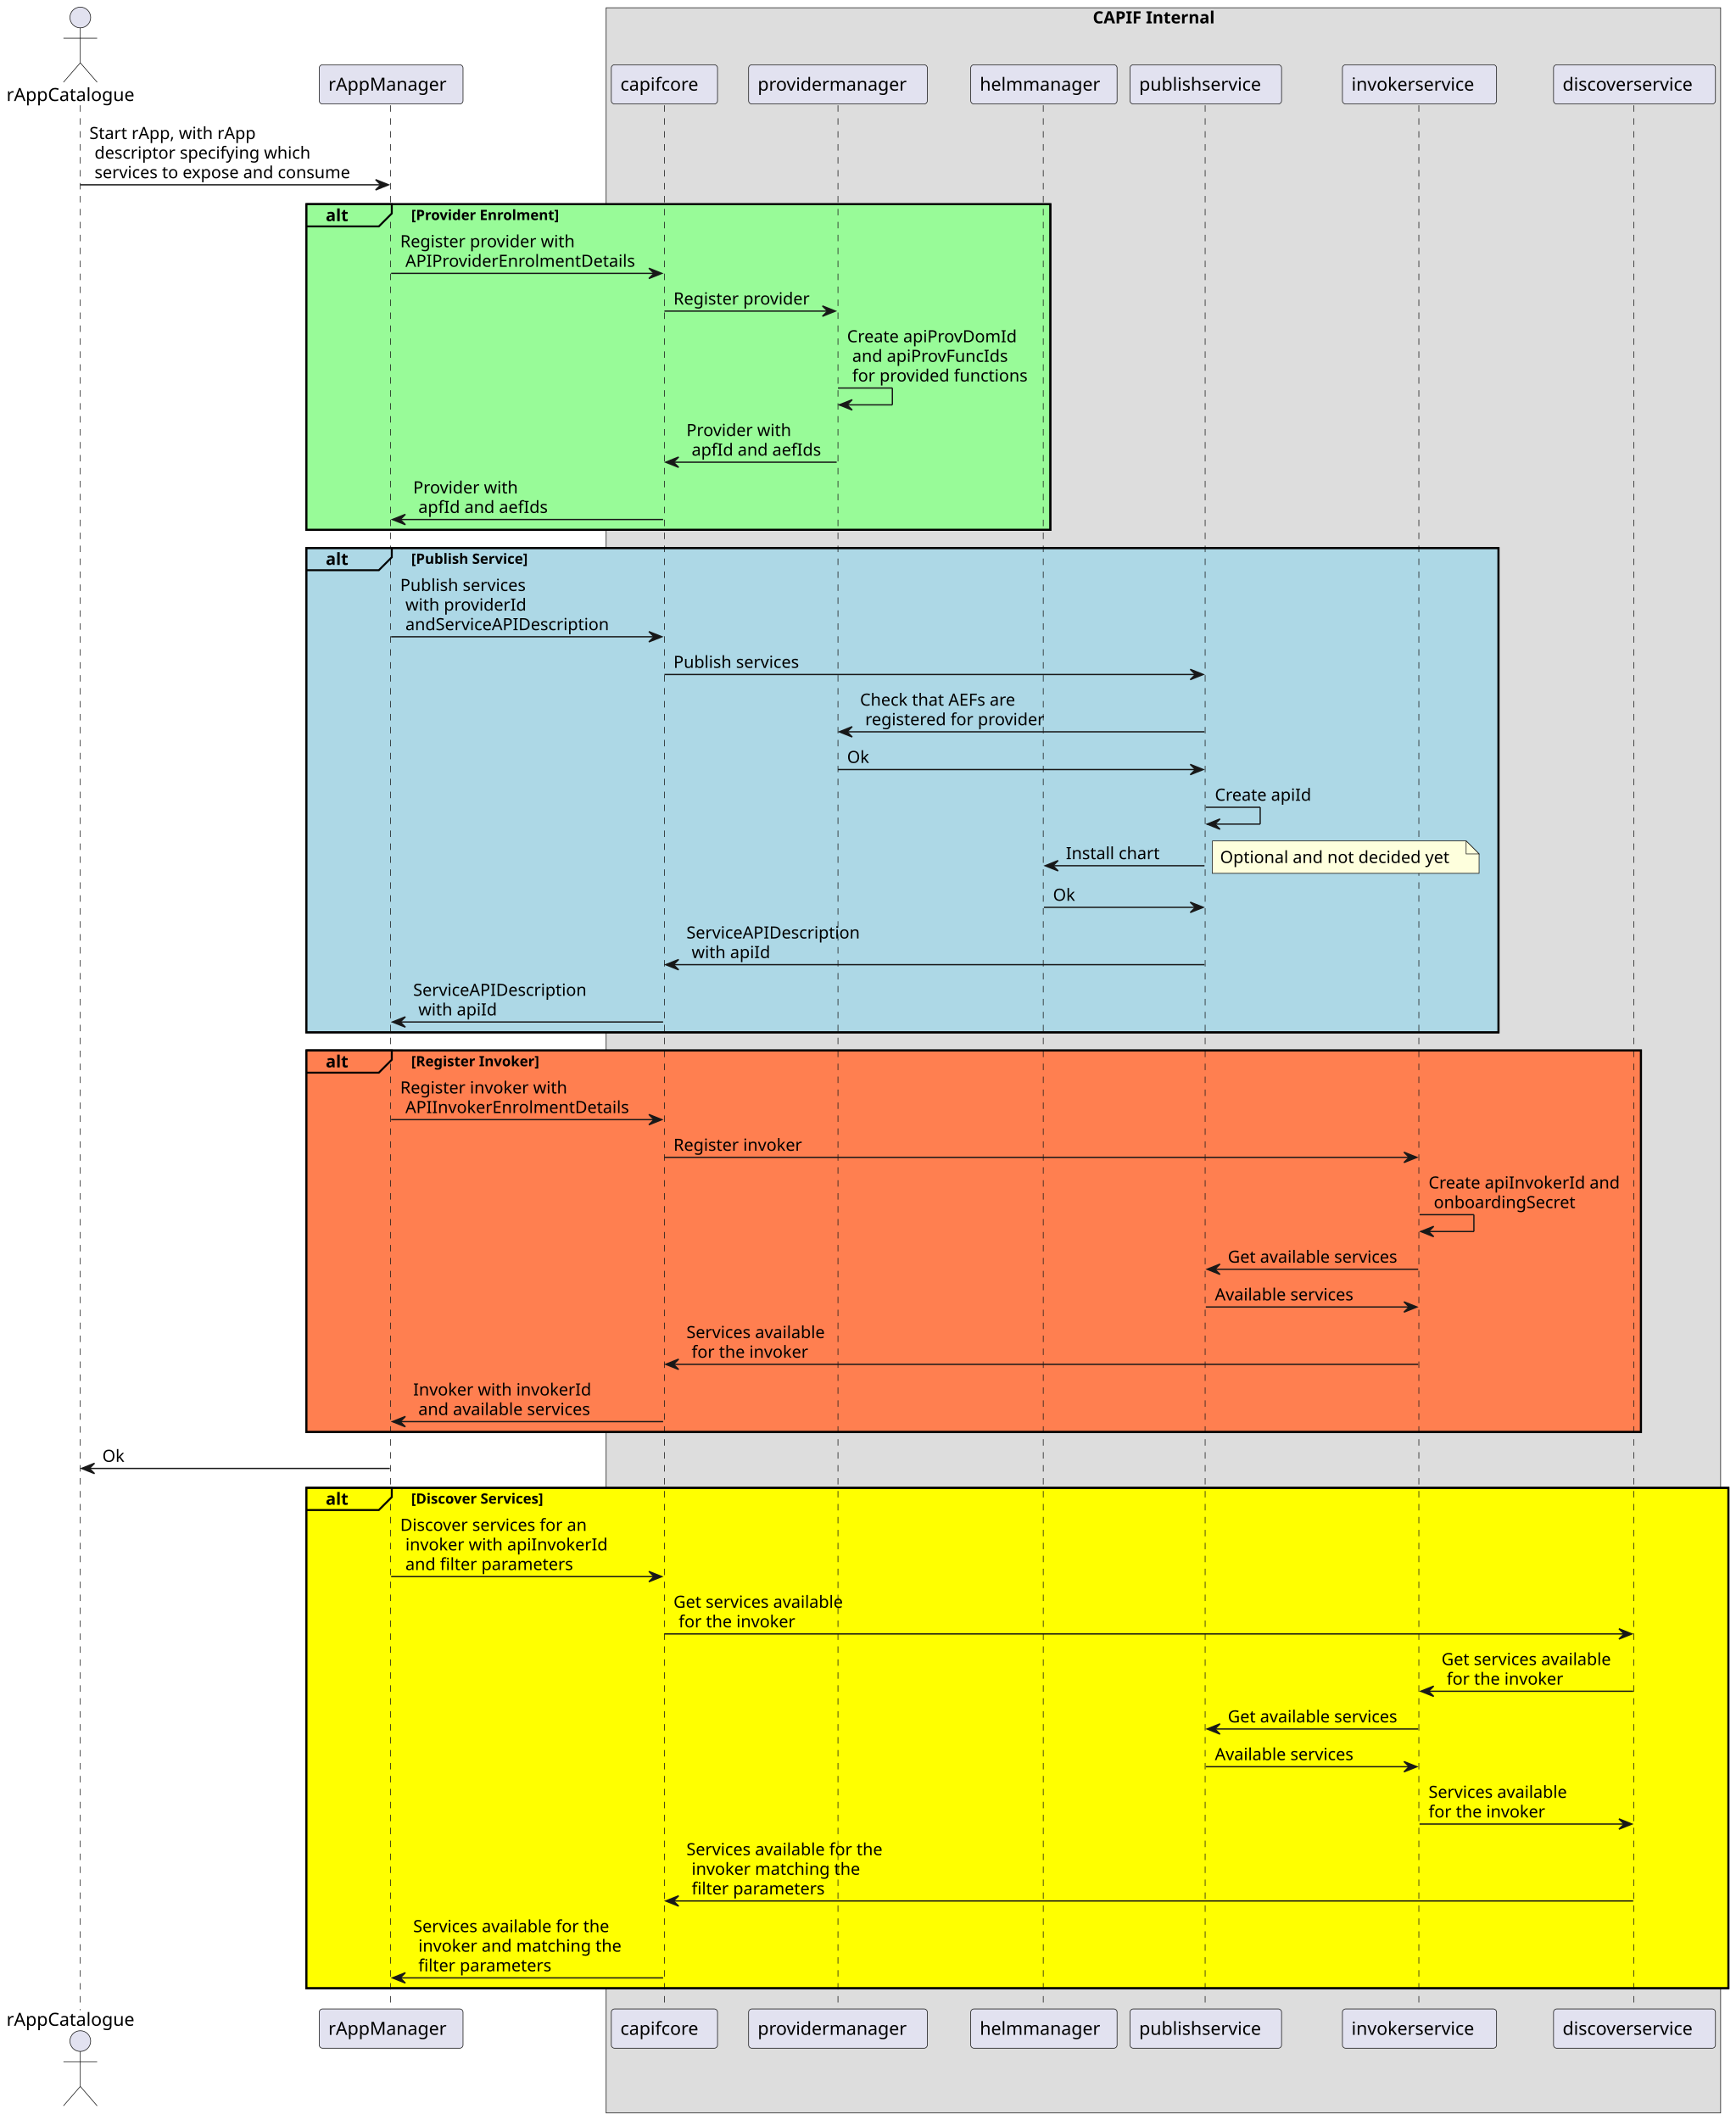
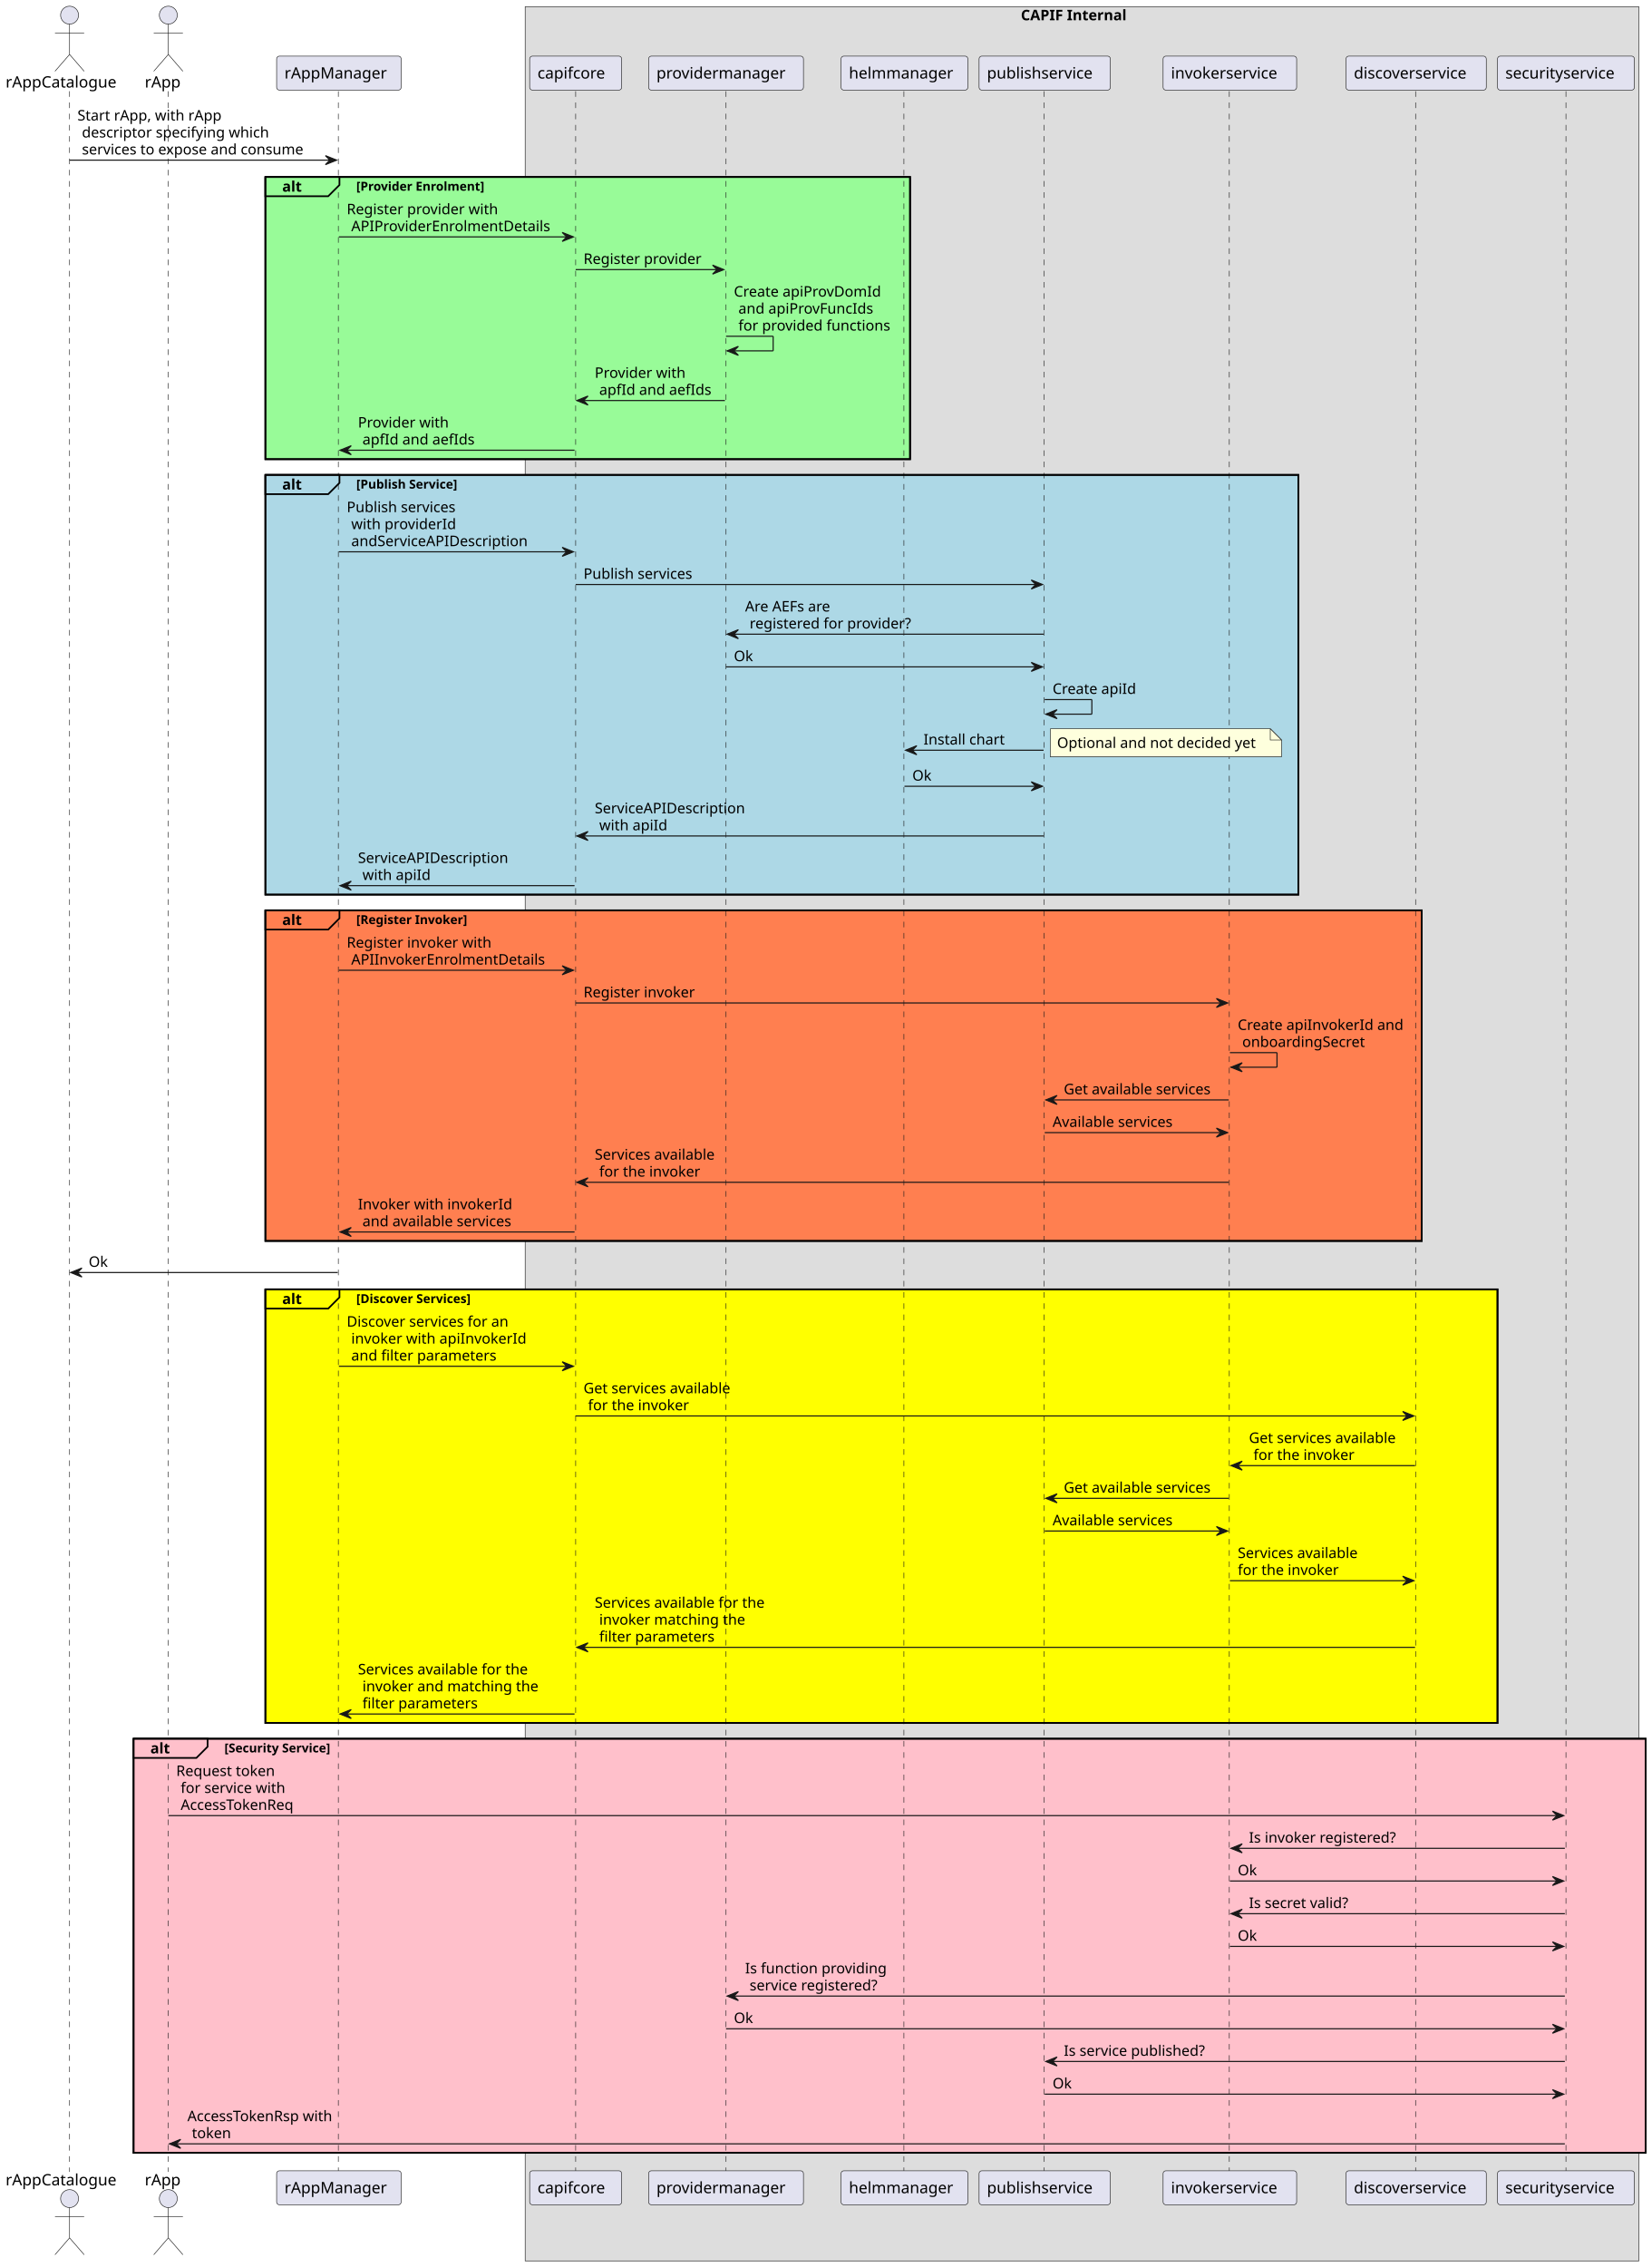
- <svg xmlns="http://www.w3.org/2000/svg" contentStyleType="text/css" height="1637px" preserveAspectRatio="none" style="width:1340px;height:1637px;background:#FFFFFF;" version="1.1" viewBox="0 0 1340 1637" width="1340px" zoomAndPan="magnify">
+ <svg xmlns="http://www.w3.org/2000/svg" contentStyleType="text/css" height="2020px" preserveAspectRatio="none" style="width:1472px;height:2020px;background:#FFFFFF;" version="1.1" viewBox="0 0 1472 2020" width="1472px" zoomAndPan="magnify">
  <defs />
  <g>
-     <rect fill="#DDDDDD" height="1625.562" style="stroke:#181818;stroke-width:0.5;" width="860.5" x="468" y="6" />
-     <text fill="#000000" font-family="sans-serif" font-size="13" font-weight="bold" lengthAdjust="spacing" textLength="109" x="843.75" y="18.067">CAPIF Internal</text>
+     <rect fill="#DDDDDD" height="2008.555" style="stroke:#181818;stroke-width:0.5;" width="992.5" x="468" y="6" />
+     <text fill="#000000" font-family="sans-serif" font-size="13" font-weight="bold" lengthAdjust="spacing" textLength="109" x="909.75" y="18.067">CAPIF Internal</text>
    <rect fill="#98FB98" height="251.461" style="stroke:#000000;stroke-width:1.5;" width="574.5" x="236.5" y="157.695" />
    <rect fill="#ADD8E6" height="373.992" style="stroke:#000000;stroke-width:1.5;" width="920.5" x="236.5" y="423.156" />
    <rect fill="#FF7F50" height="294.594" style="stroke:#000000;stroke-width:1.5;" width="1030.5" x="236.5" y="811.148" />
    <rect fill="#FFFF00" height="386.391" style="stroke:#000000;stroke-width:1.5;" width="1098" x="236.5" y="1148.875" />
-     <line style="stroke:#181818;stroke-width:0.5;stroke-dasharray:5.0,5.0;" x1="62" x2="62" y1="81.297" y2="1552.266" />
-     <line style="stroke:#181818;stroke-width:0.5;stroke-dasharray:5.0,5.0;" x1="301.5" x2="301.5" y1="81.297" y2="1552.266" />
-     <line style="stroke:#181818;stroke-width:0.5;stroke-dasharray:5.0,5.0;" x1="513" x2="513" y1="81.297" y2="1552.266" />
-     <line style="stroke:#181818;stroke-width:0.5;stroke-dasharray:5.0,5.0;" x1="647" x2="647" y1="81.297" y2="1552.266" />
-     <line style="stroke:#181818;stroke-width:0.5;stroke-dasharray:5.0,5.0;" x1="805.5" x2="805.5" y1="81.297" y2="1552.266" />
-     <line style="stroke:#181818;stroke-width:0.5;stroke-dasharray:5.0,5.0;" x1="930.5" x2="930.5" y1="81.297" y2="1552.266" />
-     <line style="stroke:#181818;stroke-width:0.5;stroke-dasharray:5.0,5.0;" x1="1095.5" x2="1095.5" y1="81.297" y2="1552.266" />
-     <line style="stroke:#181818;stroke-width:0.5;stroke-dasharray:5.0,5.0;" x1="1261.5" x2="1261.5" y1="81.297" y2="1552.266" />
+     <rect fill="#FFC0CB" height="368.992" style="stroke:#000000;stroke-width:1.5;" width="1347.5" x="119" y="1549.266" />
+     <line style="stroke:#181818;stroke-width:0.5;stroke-dasharray:5.0,5.0;" x1="62" x2="62" y1="81.297" y2="1935.258" />
+     <line style="stroke:#181818;stroke-width:0.5;stroke-dasharray:5.0,5.0;" x1="150" x2="150" y1="81.297" y2="1935.258" />
+     <line style="stroke:#181818;stroke-width:0.5;stroke-dasharray:5.0,5.0;" x1="301.5" x2="301.5" y1="81.297" y2="1935.258" />
+     <line style="stroke:#181818;stroke-width:0.5;stroke-dasharray:5.0,5.0;" x1="513" x2="513" y1="81.297" y2="1935.258" />
+     <line style="stroke:#181818;stroke-width:0.5;stroke-dasharray:5.0,5.0;" x1="647" x2="647" y1="81.297" y2="1935.258" />
+     <line style="stroke:#181818;stroke-width:0.5;stroke-dasharray:5.0,5.0;" x1="805.5" x2="805.5" y1="81.297" y2="1935.258" />
+     <line style="stroke:#181818;stroke-width:0.5;stroke-dasharray:5.0,5.0;" x1="930.5" x2="930.5" y1="81.297" y2="1935.258" />
+     <line style="stroke:#181818;stroke-width:0.5;stroke-dasharray:5.0,5.0;" x1="1095.5" x2="1095.5" y1="81.297" y2="1935.258" />
+     <line style="stroke:#181818;stroke-width:0.5;stroke-dasharray:5.0,5.0;" x1="1261.5" x2="1261.5" y1="81.297" y2="1935.258" />
+     <line style="stroke:#181818;stroke-width:0.5;stroke-dasharray:5.0,5.0;" x1="1395.5" x2="1395.5" y1="81.297" y2="1935.258" />
    <text fill="#000000" font-family="sans-serif" font-size="14" lengthAdjust="spacing" textLength="108" x="5" y="77.995">rAppCatalogue</text>
    <ellipse cx="62" cy="13.5" fill="#E2E2F0" rx="8" ry="8" style="stroke:#181818;stroke-width:0.5;" />
    <path d="M62,21.5 L62,48.5 M49,29.5 L75,29.5 M62,48.5 L49,63.5 M62,48.5 L75,63.5 " fill="none" style="stroke:#181818;stroke-width:0.5;" />
-     <text fill="#000000" font-family="sans-serif" font-size="14" lengthAdjust="spacing" textLength="108" x="5" y="1564.261">rAppCatalogue</text>
-     <ellipse cx="62" cy="1576.062" fill="#E2E2F0" rx="8" ry="8" style="stroke:#181818;stroke-width:0.5;" />
-     <path d="M62,1584.062 L62,1611.062 M49,1592.062 L75,1592.062 M62,1611.062 L49,1626.062 M62,1611.062 L75,1626.062 " fill="none" style="stroke:#181818;stroke-width:0.5;" />
+     <text fill="#000000" font-family="sans-serif" font-size="14" lengthAdjust="spacing" textLength="108" x="5" y="1947.253">rAppCatalogue</text>
+     <ellipse cx="62" cy="1959.055" fill="#E2E2F0" rx="8" ry="8" style="stroke:#181818;stroke-width:0.5;" />
+     <path d="M62,1967.055 L62,1994.055 M49,1975.055 L75,1975.055 M62,1994.055 L49,2009.055 M62,1994.055 L75,2009.055 " fill="none" style="stroke:#181818;stroke-width:0.5;" />
+     <text fill="#000000" font-family="sans-serif" font-size="14" lengthAdjust="spacing" textLength="36" x="129" y="77.995">rApp</text>
+     <ellipse cx="150" cy="13.5" fill="#E2E2F0" rx="8" ry="8" style="stroke:#181818;stroke-width:0.5;" />
+     <path d="M150,21.5 L150,48.5 M137,29.5 L163,29.5 M150,48.5 L137,63.5 M150,48.5 L163,63.5 " fill="none" style="stroke:#181818;stroke-width:0.5;" />
+     <text fill="#000000" font-family="sans-serif" font-size="14" lengthAdjust="spacing" textLength="36" x="129" y="1947.253">rApp</text>
+     <ellipse cx="150" cy="1959.055" fill="#E2E2F0" rx="8" ry="8" style="stroke:#181818;stroke-width:0.5;" />
+     <path d="M150,1967.055 L150,1994.055 M137,1975.055 L163,1975.055 M150,1994.055 L137,2009.055 M150,1994.055 L163,2009.055 " fill="none" style="stroke:#181818;stroke-width:0.5;" />
    <rect fill="#E2E2F0" height="30.297" rx="2.5" ry="2.5" style="stroke:#181818;stroke-width:0.5;" width="111" x="246.5" y="50" />
    <text fill="#000000" font-family="sans-serif" font-size="14" lengthAdjust="spacing" textLength="97" x="253.5" y="69.995">rAppManager</text>
-     <rect fill="#E2E2F0" height="30.297" rx="2.5" ry="2.5" style="stroke:#181818;stroke-width:0.5;" width="111" x="246.5" y="1551.266" />
-     <text fill="#000000" font-family="sans-serif" font-size="14" lengthAdjust="spacing" textLength="97" x="253.5" y="1571.261">rAppManager</text>
+     <rect fill="#E2E2F0" height="30.297" rx="2.5" ry="2.5" style="stroke:#181818;stroke-width:0.5;" width="111" x="246.5" y="1934.258" />
+     <text fill="#000000" font-family="sans-serif" font-size="14" lengthAdjust="spacing" textLength="97" x="253.5" y="1954.253">rAppManager</text>
    <rect fill="#E2E2F0" height="30.297" rx="2.5" ry="2.5" style="stroke:#181818;stroke-width:0.5;" width="82" x="472" y="50" />
    <text fill="#000000" font-family="sans-serif" font-size="14" lengthAdjust="spacing" textLength="68" x="479" y="69.995">capifcore</text>
-     <rect fill="#E2E2F0" height="30.297" rx="2.5" ry="2.5" style="stroke:#181818;stroke-width:0.5;" width="82" x="472" y="1551.266" />
-     <text fill="#000000" font-family="sans-serif" font-size="14" lengthAdjust="spacing" textLength="68" x="479" y="1571.261">capifcore</text>
+     <rect fill="#E2E2F0" height="30.297" rx="2.5" ry="2.5" style="stroke:#181818;stroke-width:0.5;" width="82" x="472" y="1934.258" />
+     <text fill="#000000" font-family="sans-serif" font-size="14" lengthAdjust="spacing" textLength="68" x="479" y="1954.253">capifcore</text>
    <rect fill="#E2E2F0" height="30.297" rx="2.5" ry="2.5" style="stroke:#181818;stroke-width:0.5;" width="138" x="578" y="50" />
    <text fill="#000000" font-family="sans-serif" font-size="14" lengthAdjust="spacing" textLength="124" x="585" y="69.995">providermanager</text>
-     <rect fill="#E2E2F0" height="30.297" rx="2.5" ry="2.5" style="stroke:#181818;stroke-width:0.5;" width="138" x="578" y="1551.266" />
-     <text fill="#000000" font-family="sans-serif" font-size="14" lengthAdjust="spacing" textLength="124" x="585" y="1571.261">providermanager</text>
+     <rect fill="#E2E2F0" height="30.297" rx="2.5" ry="2.5" style="stroke:#181818;stroke-width:0.5;" width="138" x="578" y="1934.258" />
+     <text fill="#000000" font-family="sans-serif" font-size="14" lengthAdjust="spacing" textLength="124" x="585" y="1954.253">providermanager</text>
    <rect fill="#E2E2F0" height="30.297" rx="2.5" ry="2.5" style="stroke:#181818;stroke-width:0.5;" width="113" x="749.5" y="50" />
    <text fill="#000000" font-family="sans-serif" font-size="14" lengthAdjust="spacing" textLength="99" x="756.5" y="69.995">helmmanager</text>
-     <rect fill="#E2E2F0" height="30.297" rx="2.5" ry="2.5" style="stroke:#181818;stroke-width:0.5;" width="113" x="749.5" y="1551.266" />
-     <text fill="#000000" font-family="sans-serif" font-size="14" lengthAdjust="spacing" textLength="99" x="756.5" y="1571.261">helmmanager</text>
+     <rect fill="#E2E2F0" height="30.297" rx="2.5" ry="2.5" style="stroke:#181818;stroke-width:0.5;" width="113" x="749.5" y="1934.258" />
+     <text fill="#000000" font-family="sans-serif" font-size="14" lengthAdjust="spacing" textLength="99" x="756.5" y="1954.253">helmmanager</text>
    <rect fill="#E2E2F0" height="30.297" rx="2.5" ry="2.5" style="stroke:#181818;stroke-width:0.5;" width="117" x="872.5" y="50" />
    <text fill="#000000" font-family="sans-serif" font-size="14" lengthAdjust="spacing" textLength="103" x="879.5" y="69.995">publishservice</text>
-     <rect fill="#E2E2F0" height="30.297" rx="2.5" ry="2.5" style="stroke:#181818;stroke-width:0.5;" width="117" x="872.5" y="1551.266" />
-     <text fill="#000000" font-family="sans-serif" font-size="14" lengthAdjust="spacing" textLength="103" x="879.5" y="1571.261">publishservice</text>
+     <rect fill="#E2E2F0" height="30.297" rx="2.5" ry="2.5" style="stroke:#181818;stroke-width:0.5;" width="117" x="872.5" y="1934.258" />
+     <text fill="#000000" font-family="sans-serif" font-size="14" lengthAdjust="spacing" textLength="103" x="879.5" y="1954.253">publishservice</text>
    <rect fill="#E2E2F0" height="30.297" rx="2.5" ry="2.5" style="stroke:#181818;stroke-width:0.5;" width="119" x="1036.5" y="50" />
    <text fill="#000000" font-family="sans-serif" font-size="14" lengthAdjust="spacing" textLength="105" x="1043.5" y="69.995">invokerservice</text>
-     <rect fill="#E2E2F0" height="30.297" rx="2.5" ry="2.5" style="stroke:#181818;stroke-width:0.5;" width="119" x="1036.5" y="1551.266" />
-     <text fill="#000000" font-family="sans-serif" font-size="14" lengthAdjust="spacing" textLength="105" x="1043.5" y="1571.261">invokerservice</text>
+     <rect fill="#E2E2F0" height="30.297" rx="2.5" ry="2.5" style="stroke:#181818;stroke-width:0.5;" width="119" x="1036.5" y="1934.258" />
+     <text fill="#000000" font-family="sans-serif" font-size="14" lengthAdjust="spacing" textLength="105" x="1043.5" y="1954.253">invokerservice</text>
    <rect fill="#E2E2F0" height="30.297" rx="2.5" ry="2.5" style="stroke:#181818;stroke-width:0.5;" width="125" x="1199.5" y="50" />
    <text fill="#000000" font-family="sans-serif" font-size="14" lengthAdjust="spacing" textLength="111" x="1206.5" y="69.995">discoverservice</text>
-     <rect fill="#E2E2F0" height="30.297" rx="2.5" ry="2.5" style="stroke:#181818;stroke-width:0.5;" width="125" x="1199.5" y="1551.266" />
-     <text fill="#000000" font-family="sans-serif" font-size="14" lengthAdjust="spacing" textLength="111" x="1206.5" y="1571.261">discoverservice</text>
+     <rect fill="#E2E2F0" height="30.297" rx="2.5" ry="2.5" style="stroke:#181818;stroke-width:0.5;" width="125" x="1199.5" y="1934.258" />
+     <text fill="#000000" font-family="sans-serif" font-size="14" lengthAdjust="spacing" textLength="111" x="1206.5" y="1954.253">discoverservice</text>
+     <rect fill="#E2E2F0" height="30.297" rx="2.5" ry="2.5" style="stroke:#181818;stroke-width:0.5;" width="122" x="1334.5" y="50" />
+     <text fill="#000000" font-family="sans-serif" font-size="14" lengthAdjust="spacing" textLength="108" x="1341.5" y="69.995">securityservice</text>
+     <rect fill="#E2E2F0" height="30.297" rx="2.5" ry="2.5" style="stroke:#181818;stroke-width:0.5;" width="122" x="1334.5" y="1934.258" />
+     <text fill="#000000" font-family="sans-serif" font-size="14" lengthAdjust="spacing" textLength="108" x="1341.5" y="1954.253">securityservice</text>
    <polygon fill="#181818" points="290,138.695,300,142.695,290,146.695,294,142.695" style="stroke:#181818;stroke-width:1.0;" />
    <line style="stroke:#181818;stroke-width:1.0;" x1="62" x2="296" y1="142.695" y2="142.695" />
    <text fill="#000000" font-family="sans-serif" font-size="13" lengthAdjust="spacing" textLength="134" x="69" y="107.364">Start rApp, with rApp</text>
    <text fill="#000000" font-family="sans-serif" font-size="13" lengthAdjust="spacing" textLength="174" x="73" y="122.497">descriptor specifying which</text>
    <text fill="#000000" font-family="sans-serif" font-size="13" lengthAdjust="spacing" textLength="212" x="73" y="137.629">services to expose and consume</text>
    <path d="M236.5,157.695 L302.5,157.695 L302.5,164.828 L292.5,174.828 L236.5,174.828 L236.5,157.695 " fill="#98FB98" style="stroke:#000000;stroke-width:1.5;" />
    <rect fill="none" height="251.461" style="stroke:#000000;stroke-width:1.5;" width="574.5" x="236.5" y="157.695" />
    <text fill="#000000" font-family="sans-serif" font-size="13" font-weight="bold" lengthAdjust="spacing" textLength="21" x="251.5" y="170.762">alt</text>
    <text fill="#000000" font-family="sans-serif" font-size="11" font-weight="bold" lengthAdjust="spacing" textLength="140" x="317.5" y="169.906">[Provider Enrolment]</text>
    <polygon fill="#181818" points="501,207.094,511,211.094,501,215.094,505,211.094" style="stroke:#181818;stroke-width:1.0;" />
    <line style="stroke:#181818;stroke-width:1.0;" x1="302" x2="507" y1="211.094" y2="211.094" />
    <text fill="#000000" font-family="sans-serif" font-size="13" lengthAdjust="spacing" textLength="141" x="309" y="190.895">Register provider with</text>
    <text fill="#000000" font-family="sans-serif" font-size="13" lengthAdjust="spacing" textLength="183" x="313" y="206.028">APIProviderEnrolmentDetails</text>
    <polygon fill="#181818" points="635,236.227,645,240.227,635,244.227,639,240.227" style="stroke:#181818;stroke-width:1.0;" />
    <line style="stroke:#181818;stroke-width:1.0;" x1="513" x2="641" y1="240.227" y2="240.227" />
    <text fill="#000000" font-family="sans-serif" font-size="13" lengthAdjust="spacing" textLength="110" x="520" y="235.161">Register provider</text>
    <line style="stroke:#181818;stroke-width:1.0;" x1="647" x2="689" y1="299.625" y2="299.625" />
    <line style="stroke:#181818;stroke-width:1.0;" x1="689" x2="689" y1="299.625" y2="312.625" />
    <line style="stroke:#181818;stroke-width:1.0;" x1="648" x2="689" y1="312.625" y2="312.625" />
    <polygon fill="#181818" points="658,308.625,648,312.625,658,316.625,654,312.625" style="stroke:#181818;stroke-width:1.0;" />
    <text fill="#000000" font-family="sans-serif" font-size="13" lengthAdjust="spacing" textLength="137" x="654" y="264.293">Create apiProvDomId</text>
    <text fill="#000000" font-family="sans-serif" font-size="13" lengthAdjust="spacing" textLength="124" x="658" y="279.426">and apiProvFuncIds</text>
    <text fill="#000000" font-family="sans-serif" font-size="13" lengthAdjust="spacing" textLength="141" x="658" y="294.559">for provided functions</text>
    <polygon fill="#181818" points="524,352.891,514,356.891,524,360.891,520,356.891" style="stroke:#181818;stroke-width:1.0;" />
    <line style="stroke:#181818;stroke-width:1.0;" x1="518" x2="646" y1="356.891" y2="356.891" />
    <text fill="#000000" font-family="sans-serif" font-size="13" lengthAdjust="spacing" textLength="84" x="530" y="336.692">Provider with</text>
    <text fill="#000000" font-family="sans-serif" font-size="13" lengthAdjust="spacing" textLength="103" x="534" y="351.825">apfId and aefIds</text>
    <polygon fill="#181818" points="313,397.156,303,401.156,313,405.156,309,401.156" style="stroke:#181818;stroke-width:1.0;" />
    <line style="stroke:#181818;stroke-width:1.0;" x1="307" x2="512" y1="401.156" y2="401.156" />
    <text fill="#000000" font-family="sans-serif" font-size="13" lengthAdjust="spacing" textLength="84" x="319" y="380.957">Provider with</text>
    <text fill="#000000" font-family="sans-serif" font-size="13" lengthAdjust="spacing" textLength="103" x="323" y="396.09">apfId and aefIds</text>
    <path d="M236.5,423.156 L302.5,423.156 L302.5,430.289 L292.5,440.289 L236.5,440.289 L236.5,423.156 " fill="#ADD8E6" style="stroke:#000000;stroke-width:1.5;" />
    <rect fill="none" height="373.992" style="stroke:#000000;stroke-width:1.5;" width="920.5" x="236.5" y="423.156" />
    <text fill="#000000" font-family="sans-serif" font-size="13" font-weight="bold" lengthAdjust="spacing" textLength="21" x="251.5" y="436.223">alt</text>
    <text fill="#000000" font-family="sans-serif" font-size="11" font-weight="bold" lengthAdjust="spacing" textLength="110" x="317.5" y="435.367">[Publish Service]</text>
    <polygon fill="#181818" points="501,487.688,511,491.688,501,495.688,505,491.688" style="stroke:#181818;stroke-width:1.0;" />
    <line style="stroke:#181818;stroke-width:1.0;" x1="302" x2="507" y1="491.688" y2="491.688" />
    <text fill="#000000" font-family="sans-serif" font-size="13" lengthAdjust="spacing" textLength="102" x="309" y="456.356">Publish services</text>
    <text fill="#000000" font-family="sans-serif" font-size="13" lengthAdjust="spacing" textLength="95" x="313" y="471.489">with providerId</text>
    <text fill="#000000" font-family="sans-serif" font-size="13" lengthAdjust="spacing" textLength="163" x="313" y="486.622">andServiceAPIDescription</text>
    <polygon fill="#181818" points="919,516.82,929,520.82,919,524.82,923,520.82" style="stroke:#181818;stroke-width:1.0;" />
    <line style="stroke:#181818;stroke-width:1.0;" x1="513" x2="925" y1="520.82" y2="520.82" />
    <text fill="#000000" font-family="sans-serif" font-size="13" lengthAdjust="spacing" textLength="102" x="520" y="515.754">Publish services</text>
    <polygon fill="#181818" points="658,561.086,648,565.086,658,569.086,654,565.086" style="stroke:#181818;stroke-width:1.0;" />
    <line style="stroke:#181818;stroke-width:1.0;" x1="652" x2="930" y1="565.086" y2="565.086" />
-     <text fill="#000000" font-family="sans-serif" font-size="13" lengthAdjust="spacing" textLength="129" x="664" y="544.887">Check that AEFs are</text>
-     <text fill="#000000" font-family="sans-serif" font-size="13" lengthAdjust="spacing" textLength="144" x="668" y="560.02">registered for provider</text>
+     <text fill="#000000" font-family="sans-serif" font-size="13" lengthAdjust="spacing" textLength="82" x="664" y="544.887">Are AEFs are</text>
+     <text fill="#000000" font-family="sans-serif" font-size="13" lengthAdjust="spacing" textLength="151" x="668" y="560.02">registered for provider?</text>
    <polygon fill="#181818" points="919,590.219,929,594.219,919,598.219,923,594.219" style="stroke:#181818;stroke-width:1.0;" />
    <line style="stroke:#181818;stroke-width:1.0;" x1="647" x2="925" y1="594.219" y2="594.219" />
    <text fill="#000000" font-family="sans-serif" font-size="13" lengthAdjust="spacing" textLength="17" x="654" y="589.153">Ok</text>
    <line style="stroke:#181818;stroke-width:1.0;" x1="931" x2="973" y1="623.352" y2="623.352" />
    <line style="stroke:#181818;stroke-width:1.0;" x1="973" x2="973" y1="623.352" y2="636.352" />
    <line style="stroke:#181818;stroke-width:1.0;" x1="932" x2="973" y1="636.352" y2="636.352" />
    <polygon fill="#181818" points="942,632.352,932,636.352,942,640.352,938,636.352" style="stroke:#181818;stroke-width:1.0;" />
    <text fill="#000000" font-family="sans-serif" font-size="13" lengthAdjust="spacing" textLength="77" x="938" y="618.286">Create apiId</text>
    <polygon fill="#181818" points="817,664.484,807,668.484,817,672.484,813,668.484" style="stroke:#181818;stroke-width:1.0;" />
    <line style="stroke:#181818;stroke-width:1.0;" x1="811" x2="930" y1="668.484" y2="668.484" />
    <text fill="#000000" font-family="sans-serif" font-size="13" lengthAdjust="spacing" textLength="74" x="823" y="663.418">Install chart</text>
    <path d="M936,649.352 L936,674.352 L1142,674.352 L1142,659.352 L1132,649.352 L936,649.352 " fill="#FEFFDD" style="stroke:#181818;stroke-width:0.5;" />
    <path d="M1132,649.352 L1132,659.352 L1142,659.352 L1132,649.352 " fill="#FEFFDD" style="stroke:#181818;stroke-width:0.5;" />
    <text fill="#000000" font-family="sans-serif" font-size="13" lengthAdjust="spacing" textLength="185" x="942" y="666.418">Optional and not decided yet</text>
    <polygon fill="#181818" points="919,696.617,929,700.617,919,704.617,923,700.617" style="stroke:#181818;stroke-width:1.0;" />
    <line style="stroke:#181818;stroke-width:1.0;" x1="806" x2="925" y1="700.617" y2="700.617" />
    <text fill="#000000" font-family="sans-serif" font-size="13" lengthAdjust="spacing" textLength="17" x="813" y="695.551">Ok</text>
    <polygon fill="#181818" points="524,740.883,514,744.883,524,748.883,520,744.883" style="stroke:#181818;stroke-width:1.0;" />
    <line style="stroke:#181818;stroke-width:1.0;" x1="518" x2="930" y1="744.883" y2="744.883" />
    <text fill="#000000" font-family="sans-serif" font-size="13" lengthAdjust="spacing" textLength="139" x="530" y="724.684">ServiceAPIDescription</text>
    <text fill="#000000" font-family="sans-serif" font-size="13" lengthAdjust="spacing" textLength="61" x="534" y="739.817">with apiId</text>
    <polygon fill="#181818" points="313,785.148,303,789.148,313,793.148,309,789.148" style="stroke:#181818;stroke-width:1.0;" />
    <line style="stroke:#181818;stroke-width:1.0;" x1="307" x2="512" y1="789.148" y2="789.148" />
    <text fill="#000000" font-family="sans-serif" font-size="13" lengthAdjust="spacing" textLength="139" x="319" y="768.95">ServiceAPIDescription</text>
    <text fill="#000000" font-family="sans-serif" font-size="13" lengthAdjust="spacing" textLength="61" x="323" y="784.082">with apiId</text>
    <path d="M236.5,811.148 L302.5,811.148 L302.5,818.281 L292.5,828.281 L236.5,828.281 L236.5,811.148 " fill="#FF7F50" style="stroke:#000000;stroke-width:1.5;" />
    <rect fill="none" height="294.594" style="stroke:#000000;stroke-width:1.5;" width="1030.5" x="236.5" y="811.148" />
    <text fill="#000000" font-family="sans-serif" font-size="13" font-weight="bold" lengthAdjust="spacing" textLength="21" x="251.5" y="824.215">alt</text>
    <text fill="#000000" font-family="sans-serif" font-size="11" font-weight="bold" lengthAdjust="spacing" textLength="119" x="317.5" y="823.359">[Register Invoker]</text>
    <polygon fill="#181818" points="501,860.547,511,864.547,501,868.547,505,864.547" style="stroke:#181818;stroke-width:1.0;" />
    <line style="stroke:#181818;stroke-width:1.0;" x1="302" x2="507" y1="864.547" y2="864.547" />
    <text fill="#000000" font-family="sans-serif" font-size="13" lengthAdjust="spacing" textLength="135" x="309" y="844.348">Register invoker with</text>
    <text fill="#000000" font-family="sans-serif" font-size="13" lengthAdjust="spacing" textLength="177" x="313" y="859.481">APIInvokerEnrolmentDetails</text>
    <polygon fill="#181818" points="1084,889.68,1094,893.68,1084,897.68,1088,893.68" style="stroke:#181818;stroke-width:1.0;" />
    <line style="stroke:#181818;stroke-width:1.0;" x1="513" x2="1090" y1="893.68" y2="893.68" />
    <text fill="#000000" font-family="sans-serif" font-size="13" lengthAdjust="spacing" textLength="104" x="520" y="888.614">Register invoker</text>
    <line style="stroke:#181818;stroke-width:1.0;" x1="1096" x2="1138" y1="937.945" y2="937.945" />
    <line style="stroke:#181818;stroke-width:1.0;" x1="1138" x2="1138" y1="937.945" y2="950.945" />
    <line style="stroke:#181818;stroke-width:1.0;" x1="1097" x2="1138" y1="950.945" y2="950.945" />
    <polygon fill="#181818" points="1107,946.945,1097,950.945,1107,954.945,1103,950.945" style="stroke:#181818;stroke-width:1.0;" />
    <text fill="#000000" font-family="sans-serif" font-size="13" lengthAdjust="spacing" textLength="152" x="1103" y="917.747">Create apiInvokerId and</text>
    <text fill="#000000" font-family="sans-serif" font-size="13" lengthAdjust="spacing" textLength="113" x="1107" y="932.879">onboardingSecret</text>
    <polygon fill="#181818" points="942,976.078,932,980.078,942,984.078,938,980.078" style="stroke:#181818;stroke-width:1.0;" />
    <line style="stroke:#181818;stroke-width:1.0;" x1="936" x2="1095" y1="980.078" y2="980.078" />
    <text fill="#000000" font-family="sans-serif" font-size="13" lengthAdjust="spacing" textLength="141" x="948" y="975.012">Get available services</text>
    <polygon fill="#181818" points="1084,1005.211,1094,1009.211,1084,1013.211,1088,1009.211" style="stroke:#181818;stroke-width:1.0;" />
    <line style="stroke:#181818;stroke-width:1.0;" x1="931" x2="1090" y1="1009.211" y2="1009.211" />
    <text fill="#000000" font-family="sans-serif" font-size="13" lengthAdjust="spacing" textLength="115" x="938" y="1004.145">Available services</text>
    <polygon fill="#181818" points="524,1049.477,514,1053.477,524,1057.477,520,1053.477" style="stroke:#181818;stroke-width:1.0;" />
    <line style="stroke:#181818;stroke-width:1.0;" x1="518" x2="1095" y1="1053.477" y2="1053.477" />
    <text fill="#000000" font-family="sans-serif" font-size="13" lengthAdjust="spacing" textLength="115" x="530" y="1033.278">Services available</text>
    <text fill="#000000" font-family="sans-serif" font-size="13" lengthAdjust="spacing" textLength="94" x="534" y="1048.411">for the invoker</text>
    <polygon fill="#181818" points="313,1093.742,303,1097.742,313,1101.742,309,1097.742" style="stroke:#181818;stroke-width:1.0;" />
    <line style="stroke:#181818;stroke-width:1.0;" x1="307" x2="512" y1="1097.742" y2="1097.742" />
    <text fill="#000000" font-family="sans-serif" font-size="13" lengthAdjust="spacing" textLength="140" x="319" y="1077.543">Invoker with invokerId</text>
    <text fill="#000000" font-family="sans-serif" font-size="13" lengthAdjust="spacing" textLength="142" x="323" y="1092.676">and available services</text>
    <polygon fill="#181818" points="73,1129.875,63,1133.875,73,1137.875,69,1133.875" style="stroke:#181818;stroke-width:1.0;" />
    <line style="stroke:#181818;stroke-width:1.0;" x1="67" x2="301" y1="1133.875" y2="1133.875" />
    <text fill="#000000" font-family="sans-serif" font-size="13" lengthAdjust="spacing" textLength="17" x="79" y="1128.809">Ok</text>
    <path d="M236.5,1148.875 L302.5,1148.875 L302.5,1156.008 L292.5,1166.008 L236.5,1166.008 L236.5,1148.875 " fill="#FFFF00" style="stroke:#000000;stroke-width:1.5;" />
    <rect fill="none" height="386.391" style="stroke:#000000;stroke-width:1.5;" width="1098" x="236.5" y="1148.875" />
    <text fill="#000000" font-family="sans-serif" font-size="13" font-weight="bold" lengthAdjust="spacing" textLength="21" x="251.5" y="1161.942">alt</text>
    <text fill="#000000" font-family="sans-serif" font-size="11" font-weight="bold" lengthAdjust="spacing" textLength="126" x="317.5" y="1161.085">[Discover Services]</text>
    <polygon fill="#181818" points="501,1213.406,511,1217.406,501,1221.406,505,1217.406" style="stroke:#181818;stroke-width:1.0;" />
    <line style="stroke:#181818;stroke-width:1.0;" x1="302" x2="507" y1="1217.406" y2="1217.406" />
    <text fill="#000000" font-family="sans-serif" font-size="13" lengthAdjust="spacing" textLength="155" x="309" y="1182.075">Discover services for an</text>
    <text fill="#000000" font-family="sans-serif" font-size="13" lengthAdjust="spacing" textLength="159" x="313" y="1197.207">invoker with apiInvokerId</text>
    <text fill="#000000" font-family="sans-serif" font-size="13" lengthAdjust="spacing" textLength="136" x="313" y="1212.34">and filter parameters</text>
    <polygon fill="#181818" points="1250,1257.672,1260,1261.672,1250,1265.672,1254,1261.672" style="stroke:#181818;stroke-width:1.0;" />
    <line style="stroke:#181818;stroke-width:1.0;" x1="513" x2="1256" y1="1261.672" y2="1261.672" />
    <text fill="#000000" font-family="sans-serif" font-size="13" lengthAdjust="spacing" textLength="141" x="520" y="1241.473">Get services available</text>
    <text fill="#000000" font-family="sans-serif" font-size="13" lengthAdjust="spacing" textLength="94" x="524" y="1256.606">for the invoker</text>
    <polygon fill="#181818" points="1107,1301.938,1097,1305.938,1107,1309.938,1103,1305.938" style="stroke:#181818;stroke-width:1.0;" />
    <line style="stroke:#181818;stroke-width:1.0;" x1="1101" x2="1261" y1="1305.938" y2="1305.938" />
    <text fill="#000000" font-family="sans-serif" font-size="13" lengthAdjust="spacing" textLength="141" x="1113" y="1285.739">Get services available</text>
    <text fill="#000000" font-family="sans-serif" font-size="13" lengthAdjust="spacing" textLength="94" x="1117" y="1300.872">for the invoker</text>
    <polygon fill="#181818" points="942,1331.07,932,1335.07,942,1339.07,938,1335.07" style="stroke:#181818;stroke-width:1.0;" />
    <line style="stroke:#181818;stroke-width:1.0;" x1="936" x2="1095" y1="1335.07" y2="1335.07" />
    <text fill="#000000" font-family="sans-serif" font-size="13" lengthAdjust="spacing" textLength="141" x="948" y="1330.004">Get available services</text>
    <polygon fill="#181818" points="1084,1360.203,1094,1364.203,1084,1368.203,1088,1364.203" style="stroke:#181818;stroke-width:1.0;" />
    <line style="stroke:#181818;stroke-width:1.0;" x1="931" x2="1090" y1="1364.203" y2="1364.203" />
    <text fill="#000000" font-family="sans-serif" font-size="13" lengthAdjust="spacing" textLength="115" x="938" y="1359.137">Available services</text>
    <polygon fill="#181818" points="1250,1404.469,1260,1408.469,1250,1412.469,1254,1408.469" style="stroke:#181818;stroke-width:1.0;" />
    <line style="stroke:#181818;stroke-width:1.0;" x1="1096" x2="1256" y1="1408.469" y2="1408.469" />
    <text fill="#000000" font-family="sans-serif" font-size="13" lengthAdjust="spacing" textLength="115" x="1103" y="1388.27">Services available</text>
    <text fill="#000000" font-family="sans-serif" font-size="13" lengthAdjust="spacing" textLength="94" x="1103" y="1403.403">for the invoker</text>
    <polygon fill="#181818" points="524,1463.867,514,1467.867,524,1471.867,520,1467.867" style="stroke:#181818;stroke-width:1.0;" />
    <line style="stroke:#181818;stroke-width:1.0;" x1="518" x2="1261" y1="1467.867" y2="1467.867" />
    <text fill="#000000" font-family="sans-serif" font-size="13" lengthAdjust="spacing" textLength="162" x="530" y="1432.536">Services available for the</text>
    <text fill="#000000" font-family="sans-serif" font-size="13" lengthAdjust="spacing" textLength="136" x="534" y="1447.668">invoker matching the</text>
    <text fill="#000000" font-family="sans-serif" font-size="13" lengthAdjust="spacing" textLength="108" x="534" y="1462.801">filter parameters</text>
    <polygon fill="#181818" points="313,1523.266,303,1527.266,313,1531.266,309,1527.266" style="stroke:#181818;stroke-width:1.0;" />
    <line style="stroke:#181818;stroke-width:1.0;" x1="307" x2="512" y1="1527.266" y2="1527.266" />
    <text fill="#000000" font-family="sans-serif" font-size="13" lengthAdjust="spacing" textLength="162" x="319" y="1491.934">Services available for the</text>
    <text fill="#000000" font-family="sans-serif" font-size="13" lengthAdjust="spacing" textLength="164" x="323" y="1507.067">invoker and matching the</text>
    <text fill="#000000" font-family="sans-serif" font-size="13" lengthAdjust="spacing" textLength="108" x="323" y="1522.2">filter parameters</text>
+     <path d="M119,1549.266 L185,1549.266 L185,1556.398 L175,1566.398 L119,1566.398 L119,1549.266 " fill="#FFC0CB" style="stroke:#000000;stroke-width:1.5;" />
+     <rect fill="none" height="368.992" style="stroke:#000000;stroke-width:1.5;" width="1347.5" x="119" y="1549.266" />
+     <text fill="#000000" font-family="sans-serif" font-size="13" font-weight="bold" lengthAdjust="spacing" textLength="21" x="134" y="1562.332">alt</text>
+     <text fill="#000000" font-family="sans-serif" font-size="11" font-weight="bold" lengthAdjust="spacing" textLength="117" x="200" y="1561.476">[Security Service]</text>
+     <polygon fill="#181818" points="1383.5,1613.797,1393.5,1617.797,1383.5,1621.797,1387.5,1617.797" style="stroke:#181818;stroke-width:1.0;" />
+     <line style="stroke:#181818;stroke-width:1.0;" x1="150" x2="1389.5" y1="1617.797" y2="1617.797" />
+     <text fill="#000000" font-family="sans-serif" font-size="13" lengthAdjust="spacing" textLength="93" x="157" y="1582.465">Request token</text>
+     <text fill="#000000" font-family="sans-serif" font-size="13" lengthAdjust="spacing" textLength="99" x="161" y="1597.598">for service with</text>
+     <text fill="#000000" font-family="sans-serif" font-size="13" lengthAdjust="spacing" textLength="109" x="161" y="1612.731">AccessTokenReq</text>
+     <polygon fill="#181818" points="1107,1642.93,1097,1646.93,1107,1650.93,1103,1646.93" style="stroke:#181818;stroke-width:1.0;" />
+     <line style="stroke:#181818;stroke-width:1.0;" x1="1101" x2="1394.5" y1="1646.93" y2="1646.93" />
+     <text fill="#000000" font-family="sans-serif" font-size="13" lengthAdjust="spacing" textLength="137" x="1113" y="1641.864">Is invoker registered?</text>
+     <polygon fill="#181818" points="1383.5,1672.062,1393.5,1676.062,1383.5,1680.062,1387.5,1676.062" style="stroke:#181818;stroke-width:1.0;" />
+     <line style="stroke:#181818;stroke-width:1.0;" x1="1096" x2="1389.5" y1="1676.062" y2="1676.062" />
+     <text fill="#000000" font-family="sans-serif" font-size="13" lengthAdjust="spacing" textLength="17" x="1103" y="1670.997">Ok</text>
+     <polygon fill="#181818" points="1107,1701.195,1097,1705.195,1107,1709.195,1103,1705.195" style="stroke:#181818;stroke-width:1.0;" />
+     <line style="stroke:#181818;stroke-width:1.0;" x1="1101" x2="1394.5" y1="1705.195" y2="1705.195" />
+     <text fill="#000000" font-family="sans-serif" font-size="13" lengthAdjust="spacing" textLength="95" x="1113" y="1700.129">Is secret valid?</text>
+     <polygon fill="#181818" points="1383.5,1730.328,1393.5,1734.328,1383.5,1738.328,1387.5,1734.328" style="stroke:#181818;stroke-width:1.0;" />
+     <line style="stroke:#181818;stroke-width:1.0;" x1="1096" x2="1389.5" y1="1734.328" y2="1734.328" />
+     <text fill="#000000" font-family="sans-serif" font-size="13" lengthAdjust="spacing" textLength="17" x="1103" y="1729.262">Ok</text>
+     <polygon fill="#181818" points="658,1774.594,648,1778.594,658,1782.594,654,1778.594" style="stroke:#181818;stroke-width:1.0;" />
+     <line style="stroke:#181818;stroke-width:1.0;" x1="652" x2="1394.5" y1="1778.594" y2="1778.594" />
+     <text fill="#000000" font-family="sans-serif" font-size="13" lengthAdjust="spacing" textLength="129" x="664" y="1758.395">Is function providing</text>
+     <text fill="#000000" font-family="sans-serif" font-size="13" lengthAdjust="spacing" textLength="122" x="668" y="1773.528">service registered?</text>
+     <polygon fill="#181818" points="1383.5,1803.727,1393.5,1807.727,1383.5,1811.727,1387.5,1807.727" style="stroke:#181818;stroke-width:1.0;" />
+     <line style="stroke:#181818;stroke-width:1.0;" x1="647" x2="1389.5" y1="1807.727" y2="1807.727" />
+     <text fill="#000000" font-family="sans-serif" font-size="13" lengthAdjust="spacing" textLength="17" x="654" y="1802.661">Ok</text>
+     <polygon fill="#181818" points="942,1832.859,932,1836.859,942,1840.859,938,1836.859" style="stroke:#181818;stroke-width:1.0;" />
+     <line style="stroke:#181818;stroke-width:1.0;" x1="936" x2="1394.5" y1="1836.859" y2="1836.859" />
+     <text fill="#000000" font-family="sans-serif" font-size="13" lengthAdjust="spacing" textLength="132" x="948" y="1831.793">Is service published?</text>
+     <polygon fill="#181818" points="1383.5,1861.992,1393.5,1865.992,1383.5,1869.992,1387.5,1865.992" style="stroke:#181818;stroke-width:1.0;" />
+     <line style="stroke:#181818;stroke-width:1.0;" x1="931" x2="1389.5" y1="1865.992" y2="1865.992" />
+     <text fill="#000000" font-family="sans-serif" font-size="13" lengthAdjust="spacing" textLength="17" x="938" y="1860.926">Ok</text>
+     <polygon fill="#181818" points="161,1906.258,151,1910.258,161,1914.258,157,1910.258" style="stroke:#181818;stroke-width:1.0;" />
+     <line style="stroke:#181818;stroke-width:1.0;" x1="155" x2="1394.5" y1="1910.258" y2="1910.258" />
+     <text fill="#000000" font-family="sans-serif" font-size="13" lengthAdjust="spacing" textLength="139" x="167" y="1890.059">AccessTokenRsp with</text>
+     <text fill="#000000" font-family="sans-serif" font-size="13" lengthAdjust="spacing" textLength="36" x="171" y="1905.192">token</text>
  </g>
</svg>
